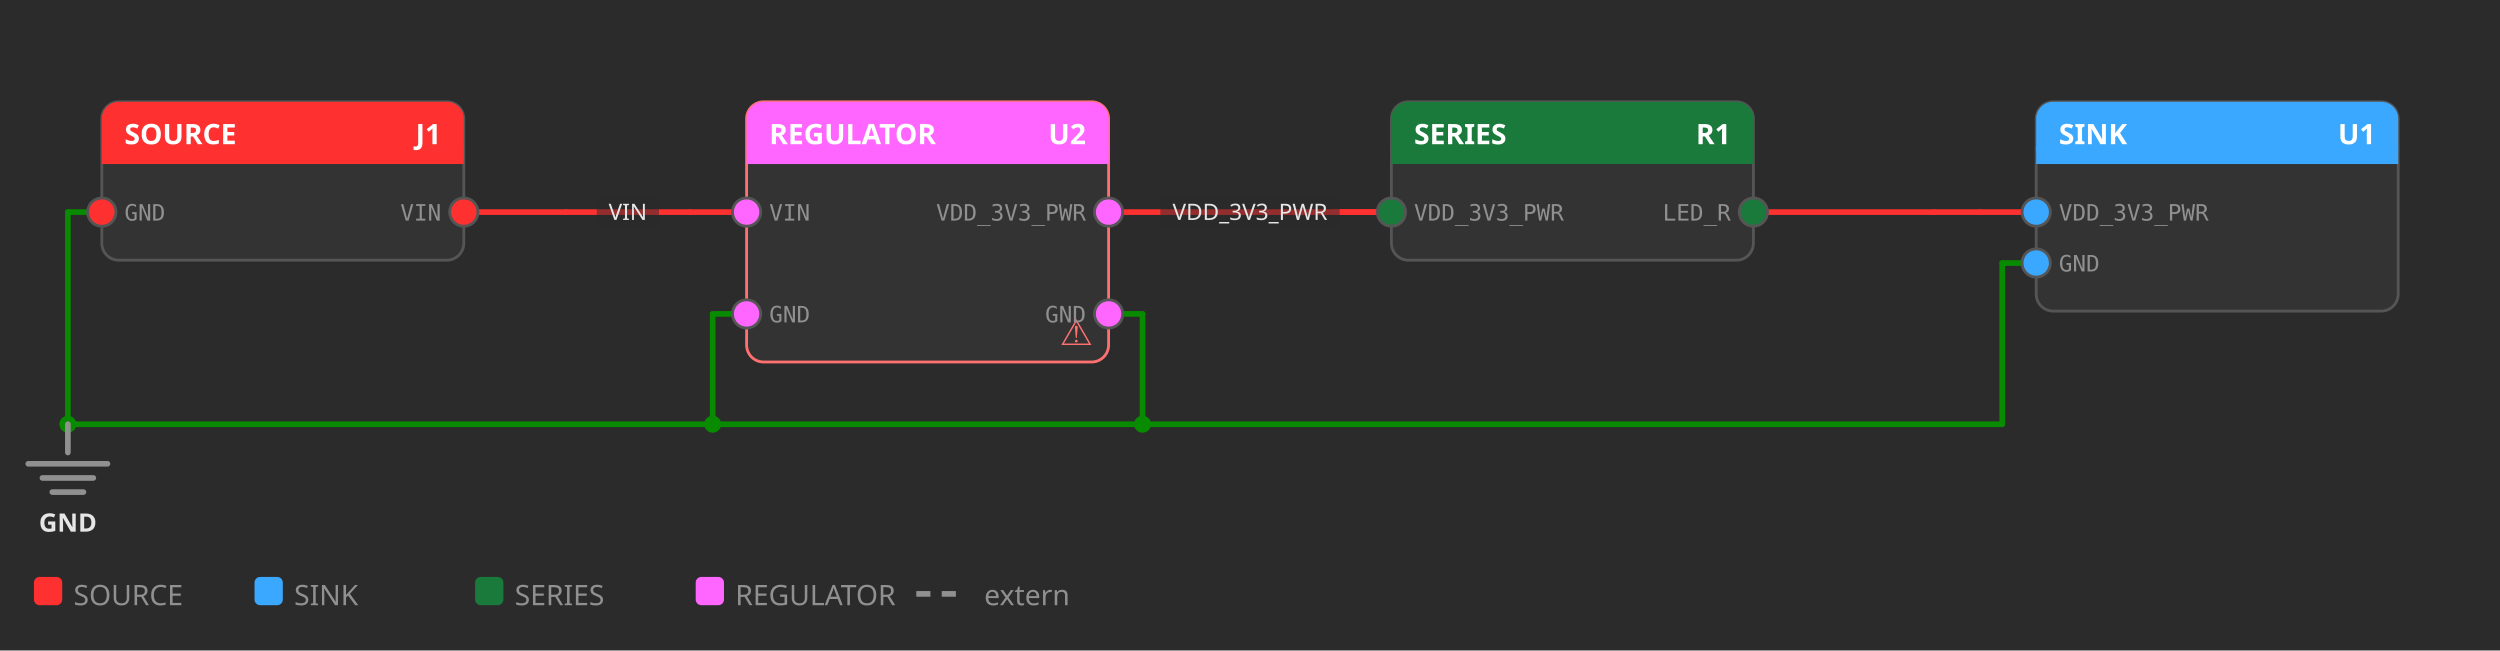
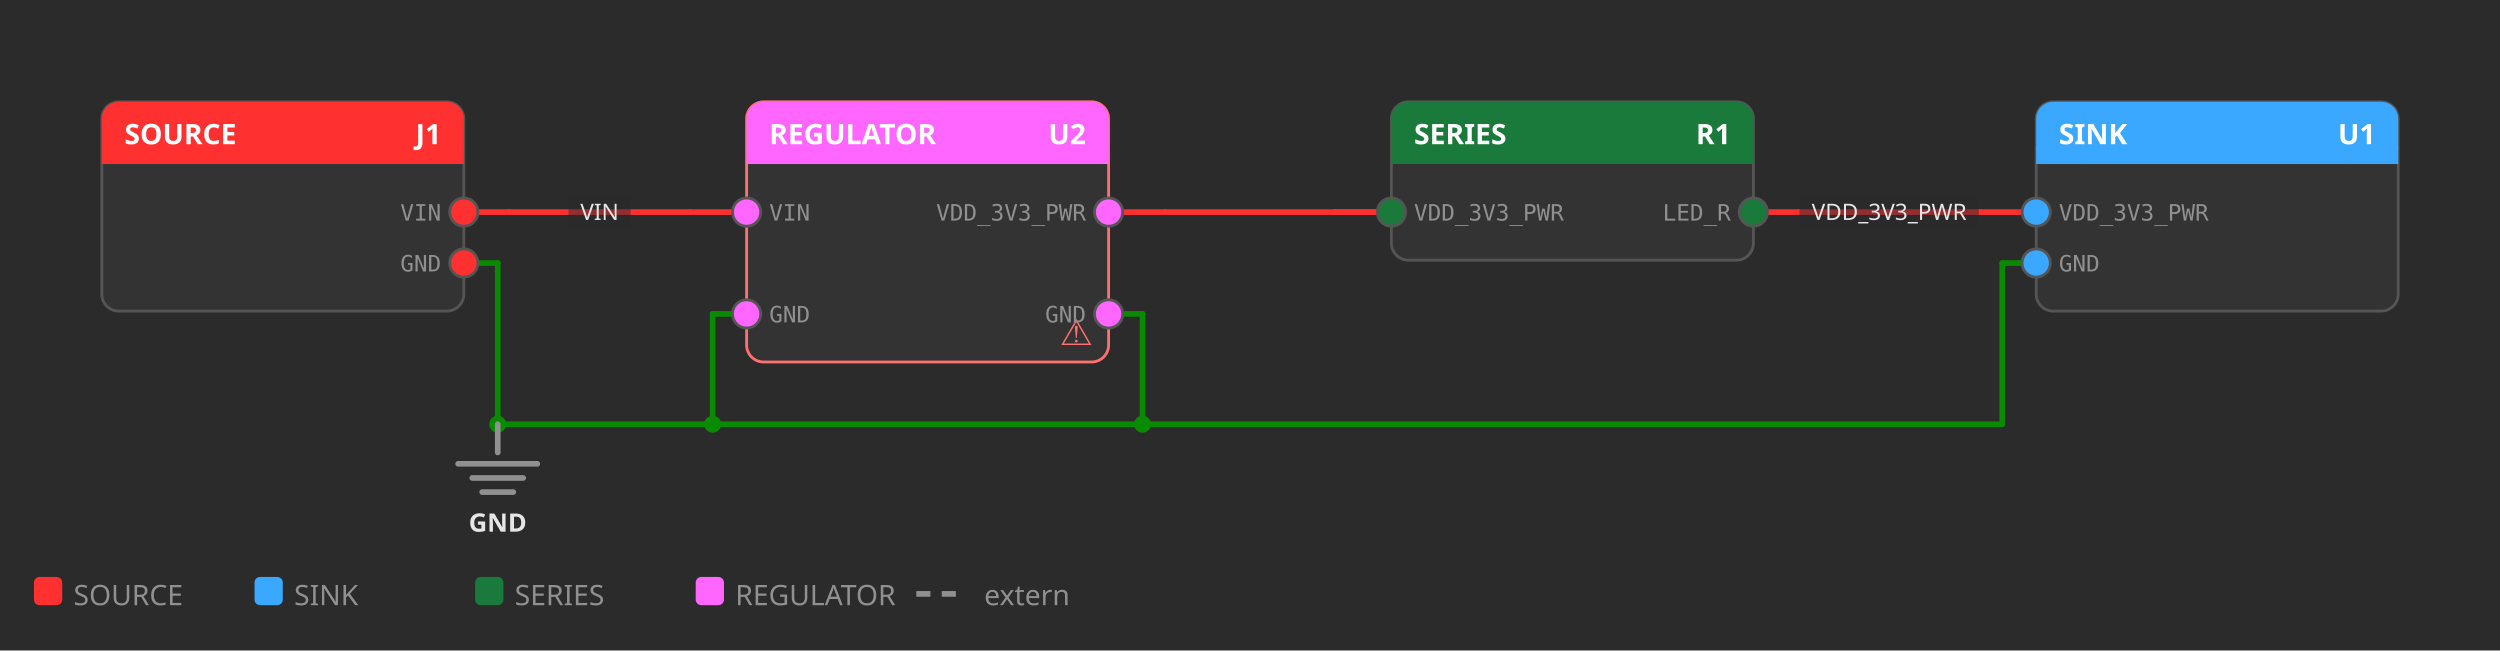
<svg xmlns="http://www.w3.org/2000/svg" width="884" height="230" viewBox="0 0 884 230">
  <rect width="100%" height="100%" fill="#2b2b2b" />
-   <line x1="164" y1="75" x2="200" y2="75" stroke="#ff3030" stroke-width="2" stroke-linecap="round" />
-   <line x1="200" y1="75" x2="244" y2="75" stroke="#ff3030" stroke-width="2" stroke-linecap="round" />
+   <line x1="164" y1="75" x2="180" y2="75" stroke="#ff3030" stroke-width="2" stroke-linecap="round" />
+   <line x1="180" y1="75" x2="244" y2="75" stroke="#ff3030" stroke-width="2" stroke-linecap="round" />
  <line x1="244" y1="75" x2="264" y2="75" stroke="#ff3030" stroke-width="2" stroke-linecap="round" />
  <line x1="392" y1="75" x2="412" y2="75" stroke="#ff3030" stroke-width="2" stroke-linecap="round" />
  <line x1="412" y1="75" x2="472" y2="75" stroke="#ff3030" stroke-width="2" stroke-linecap="round" />
  <line x1="472" y1="75" x2="492" y2="75" stroke="#ff3030" stroke-width="2" stroke-linecap="round" />
-   <line x1="472" y1="75" x2="684" y2="75" stroke="#ff3030" stroke-width="2" stroke-linecap="round" />
-   <line x1="684" y1="75" x2="700" y2="75" stroke="#ff3030" stroke-width="2" stroke-linecap="round" />
+   <line x1="472" y1="75" x2="636" y2="75" stroke="#ff3030" stroke-width="2" stroke-linecap="round" />
+   <line x1="636" y1="75" x2="700" y2="75" stroke="#ff3030" stroke-width="2" stroke-linecap="round" />
  <line x1="700" y1="75" x2="720" y2="75" stroke="#ff3030" stroke-width="2" stroke-linecap="round" />
-   <line x1="24" y1="150" x2="708" y2="150" stroke="#088b00" stroke-width="2" stroke-linecap="round" />
-   <line x1="24" y1="75" x2="36" y2="75" stroke="#088b00" stroke-width="2" stroke-linecap="round" />
+   <line x1="176" y1="150" x2="708" y2="150" stroke="#088b00" stroke-width="2" stroke-linecap="round" />
+   <line x1="164" y1="93" x2="176" y2="93" stroke="#088b00" stroke-width="2" stroke-linecap="round" />
  <line x1="252" y1="111" x2="264" y2="111" stroke="#088b00" stroke-width="2" stroke-linecap="round" />
  <line x1="392" y1="111" x2="404" y2="111" stroke="#088b00" stroke-width="2" stroke-linecap="round" />
  <line x1="708" y1="93" x2="720" y2="93" stroke="#088b00" stroke-width="2" stroke-linecap="round" />
-   <path d="M 24,75 V 150" fill="none" stroke="#088b00" stroke-width="2" stroke-linecap="round" stroke-linejoin="round" />
+   <path d="M 176,93 V 150" fill="none" stroke="#088b00" stroke-width="2" stroke-linecap="round" stroke-linejoin="round" />
  <path d="M 252,111 V 150" fill="none" stroke="#088b00" stroke-width="2" stroke-linecap="round" stroke-linejoin="round" />
  <path d="M 404,111 V 150" fill="none" stroke="#088b00" stroke-width="2" stroke-linecap="round" stroke-linejoin="round" />
  <path d="M 708,93 V 150" fill="none" stroke="#088b00" stroke-width="2" stroke-linecap="round" stroke-linejoin="round" />
-   <circle cx="24" cy="150" r="3" fill="#088b00" />
+   <circle cx="176" cy="150" r="3" fill="#088b00" />
  <circle cx="252" cy="150" r="3" fill="#088b00" />
  <circle cx="404" cy="150" r="3" fill="#088b00" />
-   <line x1="24" y1="150" x2="24" y2="160" stroke="#909090" stroke-width="2" stroke-linecap="round" />
-   <line x1="10" y1="164" x2="38" y2="164" stroke="#909090" stroke-width="2" stroke-linecap="round" />
-   <line x1="15" y1="169" x2="33" y2="169" stroke="#909090" stroke-width="2" stroke-linecap="round" />
-   <line x1="18.5" y1="174" x2="29.5" y2="174" stroke="#909090" stroke-width="2" stroke-linecap="round" />
-   <text x="24" y="188" text-anchor="middle" fill="#e6e6e6" font-family="Segoe UI,sans-serif" font-size="9" font-weight="600">GND</text>
-   <rect class="topo-hit" data-label="J1" x="36" y="36" width="128" height="56" rx="6" fill="#333333" stroke="#555555" stroke-width="1" />
+   <line x1="176" y1="150" x2="176" y2="160" stroke="#909090" stroke-width="2" stroke-linecap="round" />
+   <line x1="162" y1="164" x2="190" y2="164" stroke="#909090" stroke-width="2" stroke-linecap="round" />
+   <line x1="167" y1="169" x2="185" y2="169" stroke="#909090" stroke-width="2" stroke-linecap="round" />
+   <line x1="170.5" y1="174" x2="181.5" y2="174" stroke="#909090" stroke-width="2" stroke-linecap="round" />
+   <text x="176" y="188" text-anchor="middle" fill="#e6e6e6" font-family="Segoe UI,sans-serif" font-size="9" font-weight="600">GND</text>
+   <rect class="topo-hit" data-label="J1" x="36" y="36" width="128" height="74" rx="6" fill="#333333" stroke="#555555" stroke-width="1" />
  <rect x="36" y="36" width="128" height="22" rx="6" fill="#ff3030" />
  <rect x="36" y="52" width="128" height="6" fill="#ff3030" />
  <text x="44" y="51" fill="#ffffff" font-family="Segoe UI,sans-serif" font-size="10" font-weight="600">SOURCE</text>
  <text x="156" y="51" fill="#ffffff" text-anchor="end" font-family="Segoe UI,sans-serif" font-size="10" font-weight="600">J1</text>
  <circle cx="164" cy="75" r="5" fill="#ff3030" stroke="#555555" stroke-width="1" />
  <text x="156" y="78" text-anchor="end" fill="#909090" font-family="Consolas,monospace" font-size="8">VIN</text>
-   <circle cx="36" cy="75" r="5" fill="#ff3030" stroke="#555555" stroke-width="1" />
-   <text x="44" y="78" text-anchor="start" fill="#909090" font-family="Consolas,monospace" font-size="8">GND</text>
+   <circle cx="164" cy="93" r="5" fill="#ff3030" stroke="#555555" stroke-width="1" />
+   <text x="156" y="96" text-anchor="end" fill="#909090" font-family="Consolas,monospace" font-size="8">GND</text>
  <rect class="topo-hit" data-label="U2" x="264" y="36" width="128" height="92" rx="6" fill="#333333" stroke="#ff7070" stroke-width="1" />
  <rect x="264" y="36" width="128" height="22" rx="6" fill="#ff66ff" />
  <rect x="264" y="52" width="128" height="6" fill="#ff66ff" />
  <text x="272" y="51" fill="#ffffff" font-family="Segoe UI,sans-serif" font-size="10" font-weight="600">REGULATOR</text>
  <text x="384" y="51" fill="#ffffff" text-anchor="end" font-family="Segoe UI,sans-serif" font-size="10" font-weight="600">U2</text>
  <text x="386" y="122" text-anchor="end" fill="#ff7070" font-size="12">⚠</text>
  <circle cx="264" cy="75" r="5" fill="#ff66ff" stroke="#555555" stroke-width="1" />
  <text x="272" y="78" text-anchor="start" fill="#909090" font-family="Consolas,monospace" font-size="8">VIN</text>
  <circle cx="392" cy="75" r="5" fill="#ff66ff" stroke="#555555" stroke-width="1" />
  <text x="384" y="78" text-anchor="end" fill="#909090" font-family="Consolas,monospace" font-size="8">VDD_3V3_PWR</text>
  <circle cx="264" cy="111" r="5" fill="#ff66ff" stroke="#555555" stroke-width="1" />
  <text x="272" y="114" text-anchor="start" fill="#909090" font-family="Consolas,monospace" font-size="8">GND</text>
  <circle cx="392" cy="111" r="5" fill="#ff66ff" stroke="#555555" stroke-width="1" />
  <text x="384" y="114" text-anchor="end" fill="#909090" font-family="Consolas,monospace" font-size="8">GND</text>
  <rect class="topo-hit" data-label="R1" x="492" y="36" width="128" height="56" rx="6" fill="#333333" stroke="#555555" stroke-width="1" />
  <rect x="492" y="36" width="128" height="22" rx="6" fill="#1a7a3c" />
  <rect x="492" y="52" width="128" height="6" fill="#1a7a3c" />
  <text x="500" y="51" fill="#ffffff" font-family="Segoe UI,sans-serif" font-size="10" font-weight="600">SERIES</text>
  <text x="612" y="51" fill="#ffffff" text-anchor="end" font-family="Segoe UI,sans-serif" font-size="10" font-weight="600">R1</text>
  <circle cx="492" cy="75" r="5" fill="#1a7a3c" stroke="#555555" stroke-width="1" />
  <text x="500" y="78" text-anchor="start" fill="#909090" font-family="Consolas,monospace" font-size="8">VDD_3V3_PWR</text>
  <circle cx="620" cy="75" r="5" fill="#1a7a3c" stroke="#555555" stroke-width="1" />
  <text x="612" y="78" text-anchor="end" fill="#909090" font-family="Consolas,monospace" font-size="8">LED_R</text>
  <rect class="topo-hit" data-label="U1" x="720" y="36" width="128" height="74" rx="6" fill="#333333" stroke="#555555" stroke-width="1" />
  <rect x="720" y="36" width="128" height="22" rx="6" fill="#3aa8ff" />
  <rect x="720" y="52" width="128" height="6" fill="#3aa8ff" />
  <text x="728" y="51" fill="#ffffff" font-family="Segoe UI,sans-serif" font-size="10" font-weight="600">SINK</text>
  <text x="840" y="51" fill="#ffffff" text-anchor="end" font-family="Segoe UI,sans-serif" font-size="10" font-weight="600">U1</text>
  <circle cx="720" cy="75" r="5" fill="#3aa8ff" stroke="#555555" stroke-width="1" />
  <text x="728" y="78" text-anchor="start" fill="#909090" font-family="Consolas,monospace" font-size="8">VDD_3V3_PWR</text>
  <circle cx="720" cy="93" r="5" fill="#3aa8ff" stroke="#555555" stroke-width="1" />
  <text x="728" y="96" text-anchor="start" fill="#909090" font-family="Consolas,monospace" font-size="8">GND</text>
-   <rect x="211" y="69" width="22" height="12" fill="#2b2b2b" fill-opacity="0.5" stroke="none" rx="2" />
-   <text x="222" y="75" text-anchor="middle" dominant-baseline="middle" fill="#e6e6e6" font-family="Segoe UI,sans-serif" font-size="8">VIN</text>
-   <rect x="410.3" y="69" width="63.4" height="12" fill="#2b2b2b" fill-opacity="0.5" stroke="none" rx="2" />
-   <text x="442" y="75" text-anchor="middle" dominant-baseline="middle" fill="#e6e6e6" font-family="Segoe UI,sans-serif" font-size="8">VDD_3V3_PWR</text>
+   <rect x="201" y="69" width="22" height="12" fill="#2b2b2b" fill-opacity="0.5" stroke="none" rx="2" />
+   <text x="212" y="75" text-anchor="middle" dominant-baseline="middle" fill="#e6e6e6" font-family="Segoe UI,sans-serif" font-size="8">VIN</text>
+   <rect x="636.3" y="69" width="63.4" height="12" fill="#2b2b2b" fill-opacity="0.5" stroke="none" rx="2" />
+   <text x="668" y="75" text-anchor="middle" dominant-baseline="middle" fill="#e6e6e6" font-family="Segoe UI,sans-serif" font-size="8">VDD_3V3_PWR</text>
  <rect x="12" y="204" width="10" height="10" rx="2" fill="#ff3030" />
  <text x="26" y="214" fill="#909090" font-family="Segoe UI,sans-serif" font-size="10">SOURCE</text>
  <rect x="90" y="204" width="10" height="10" rx="2" fill="#3aa8ff" />
  <text x="104" y="214" fill="#909090" font-family="Segoe UI,sans-serif" font-size="10">SINK</text>
  <rect x="168" y="204" width="10" height="10" rx="2" fill="#1a7a3c" />
  <text x="182" y="214" fill="#909090" font-family="Segoe UI,sans-serif" font-size="10">SERIES</text>
  <rect x="246" y="204" width="10" height="10" rx="2" fill="#ff66ff" />
  <text x="260" y="214" fill="#909090" font-family="Segoe UI,sans-serif" font-size="10">REGULATOR</text>
  <line x1="324" y1="210" x2="342" y2="210" stroke="#909090" stroke-width="2" stroke-dasharray="5 4" />
  <text x="348" y="214" fill="#909090" font-family="Segoe UI,sans-serif" font-size="10">extern</text>
</svg>
